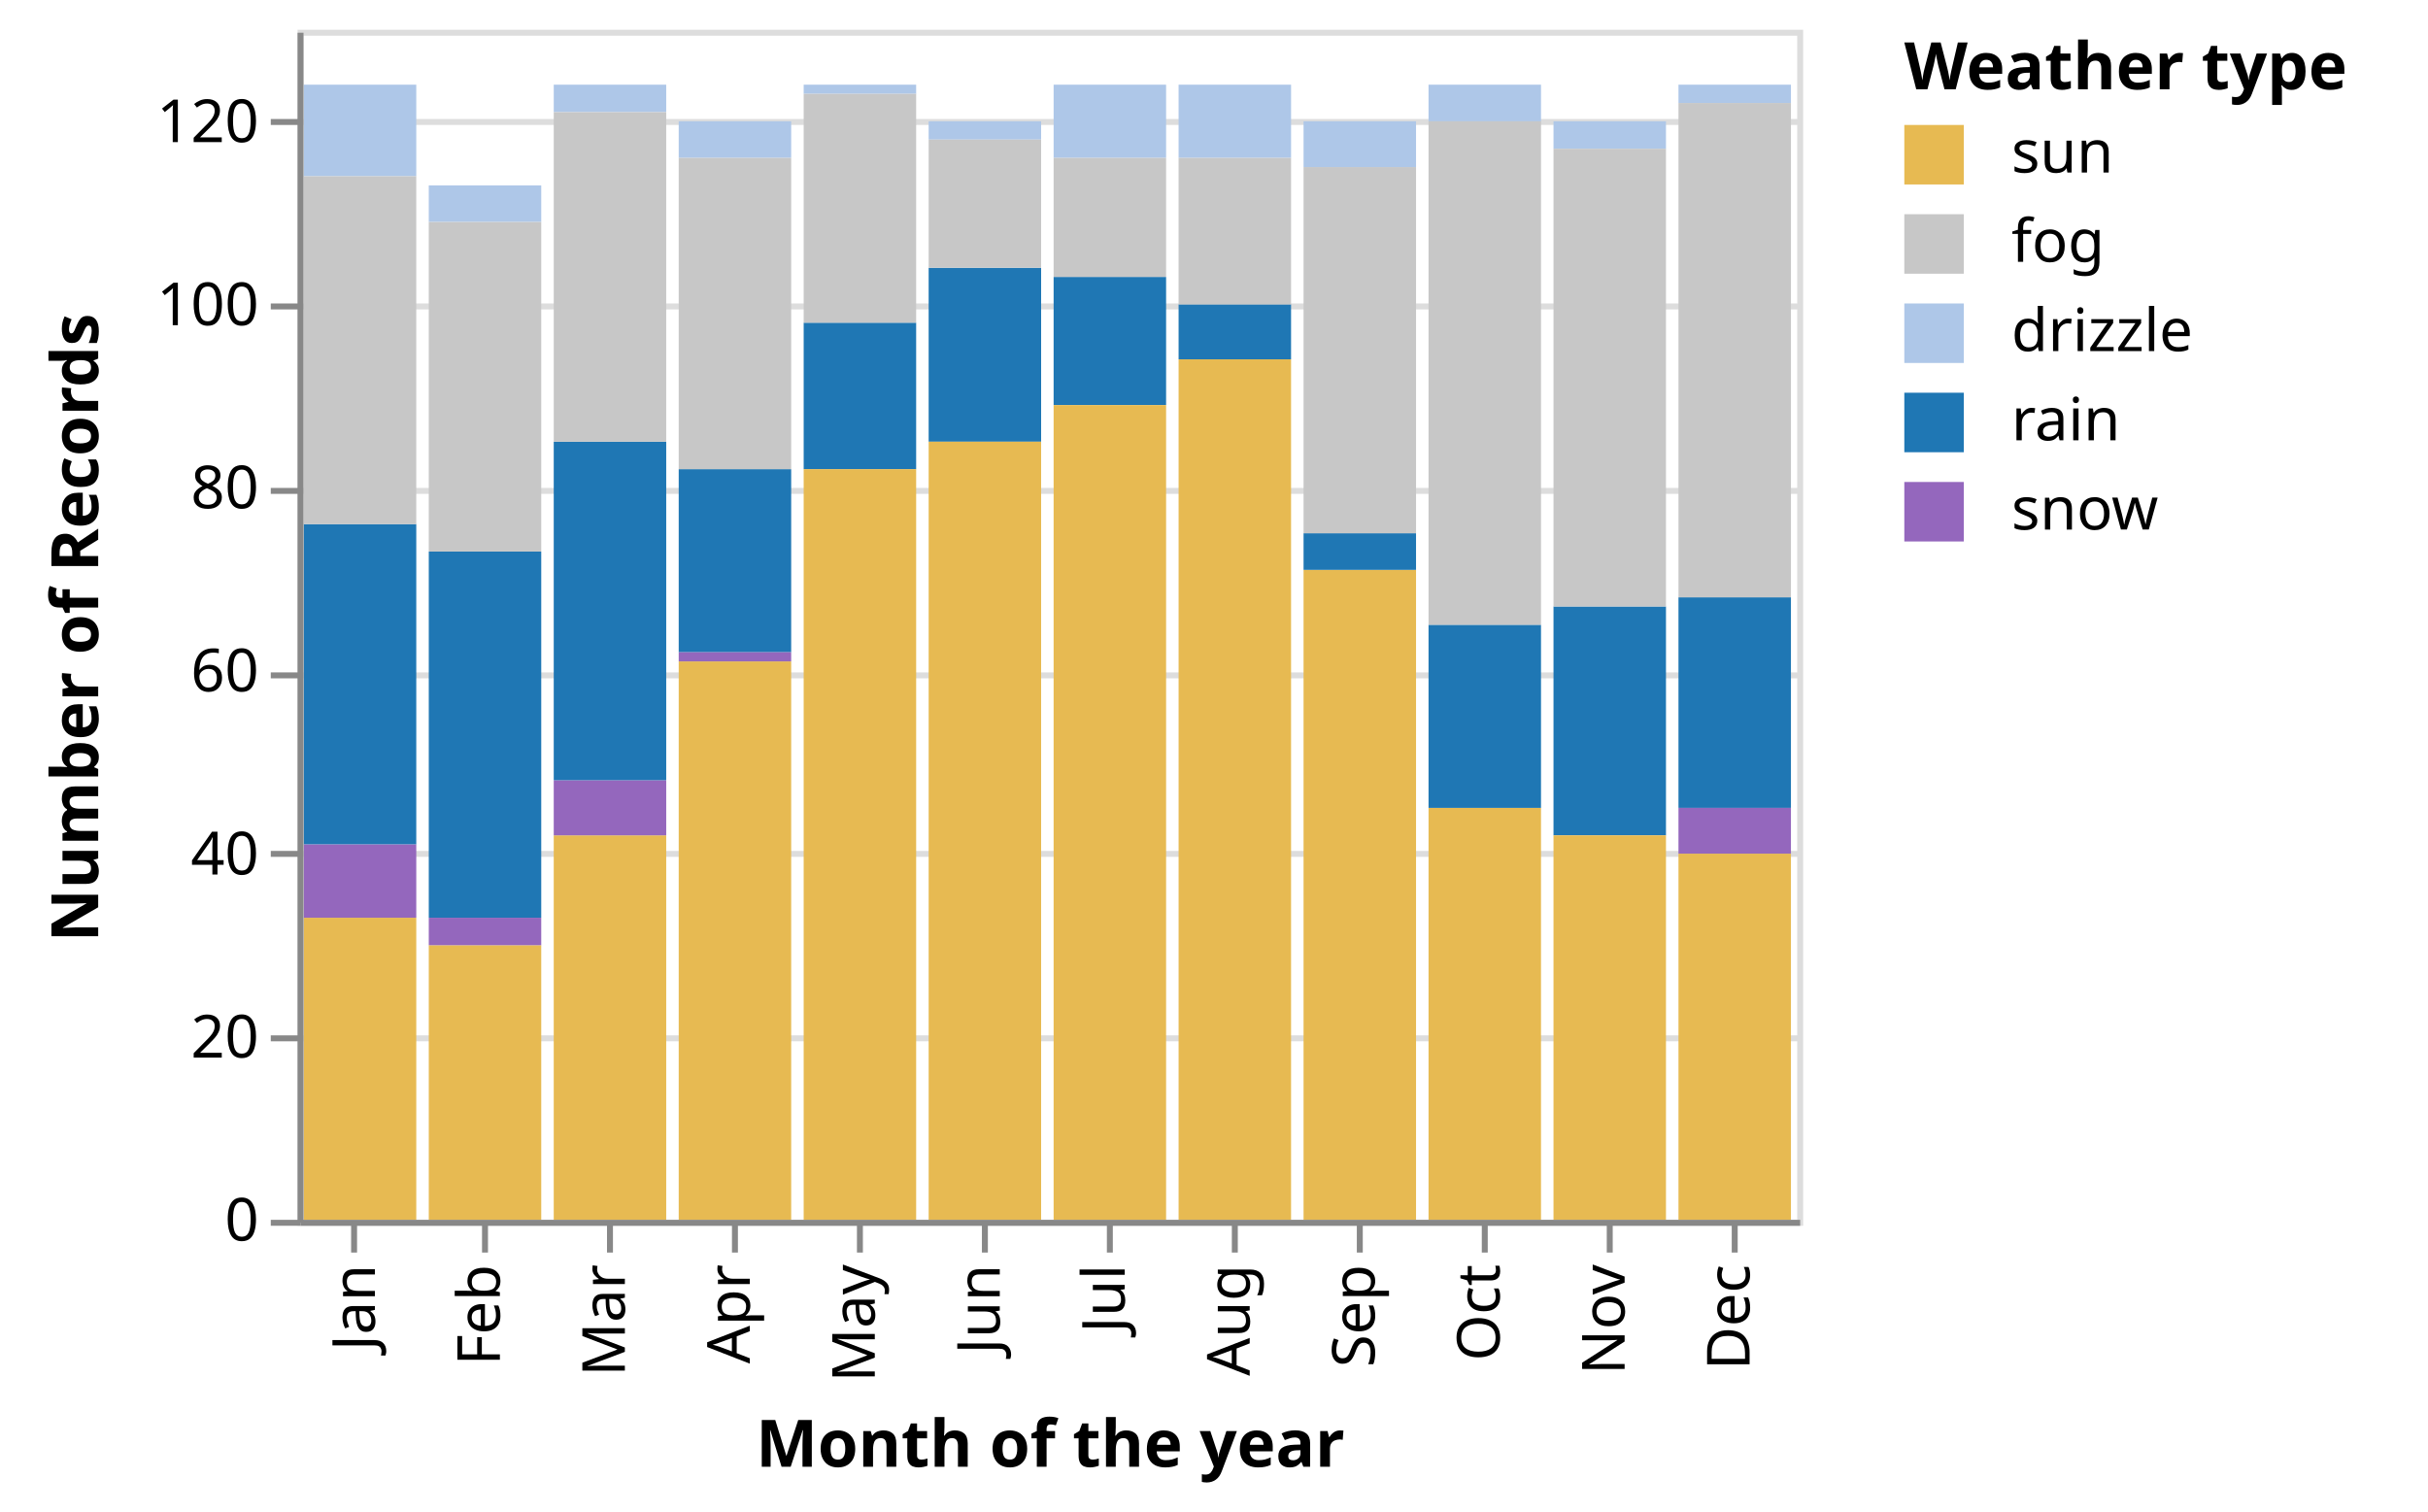
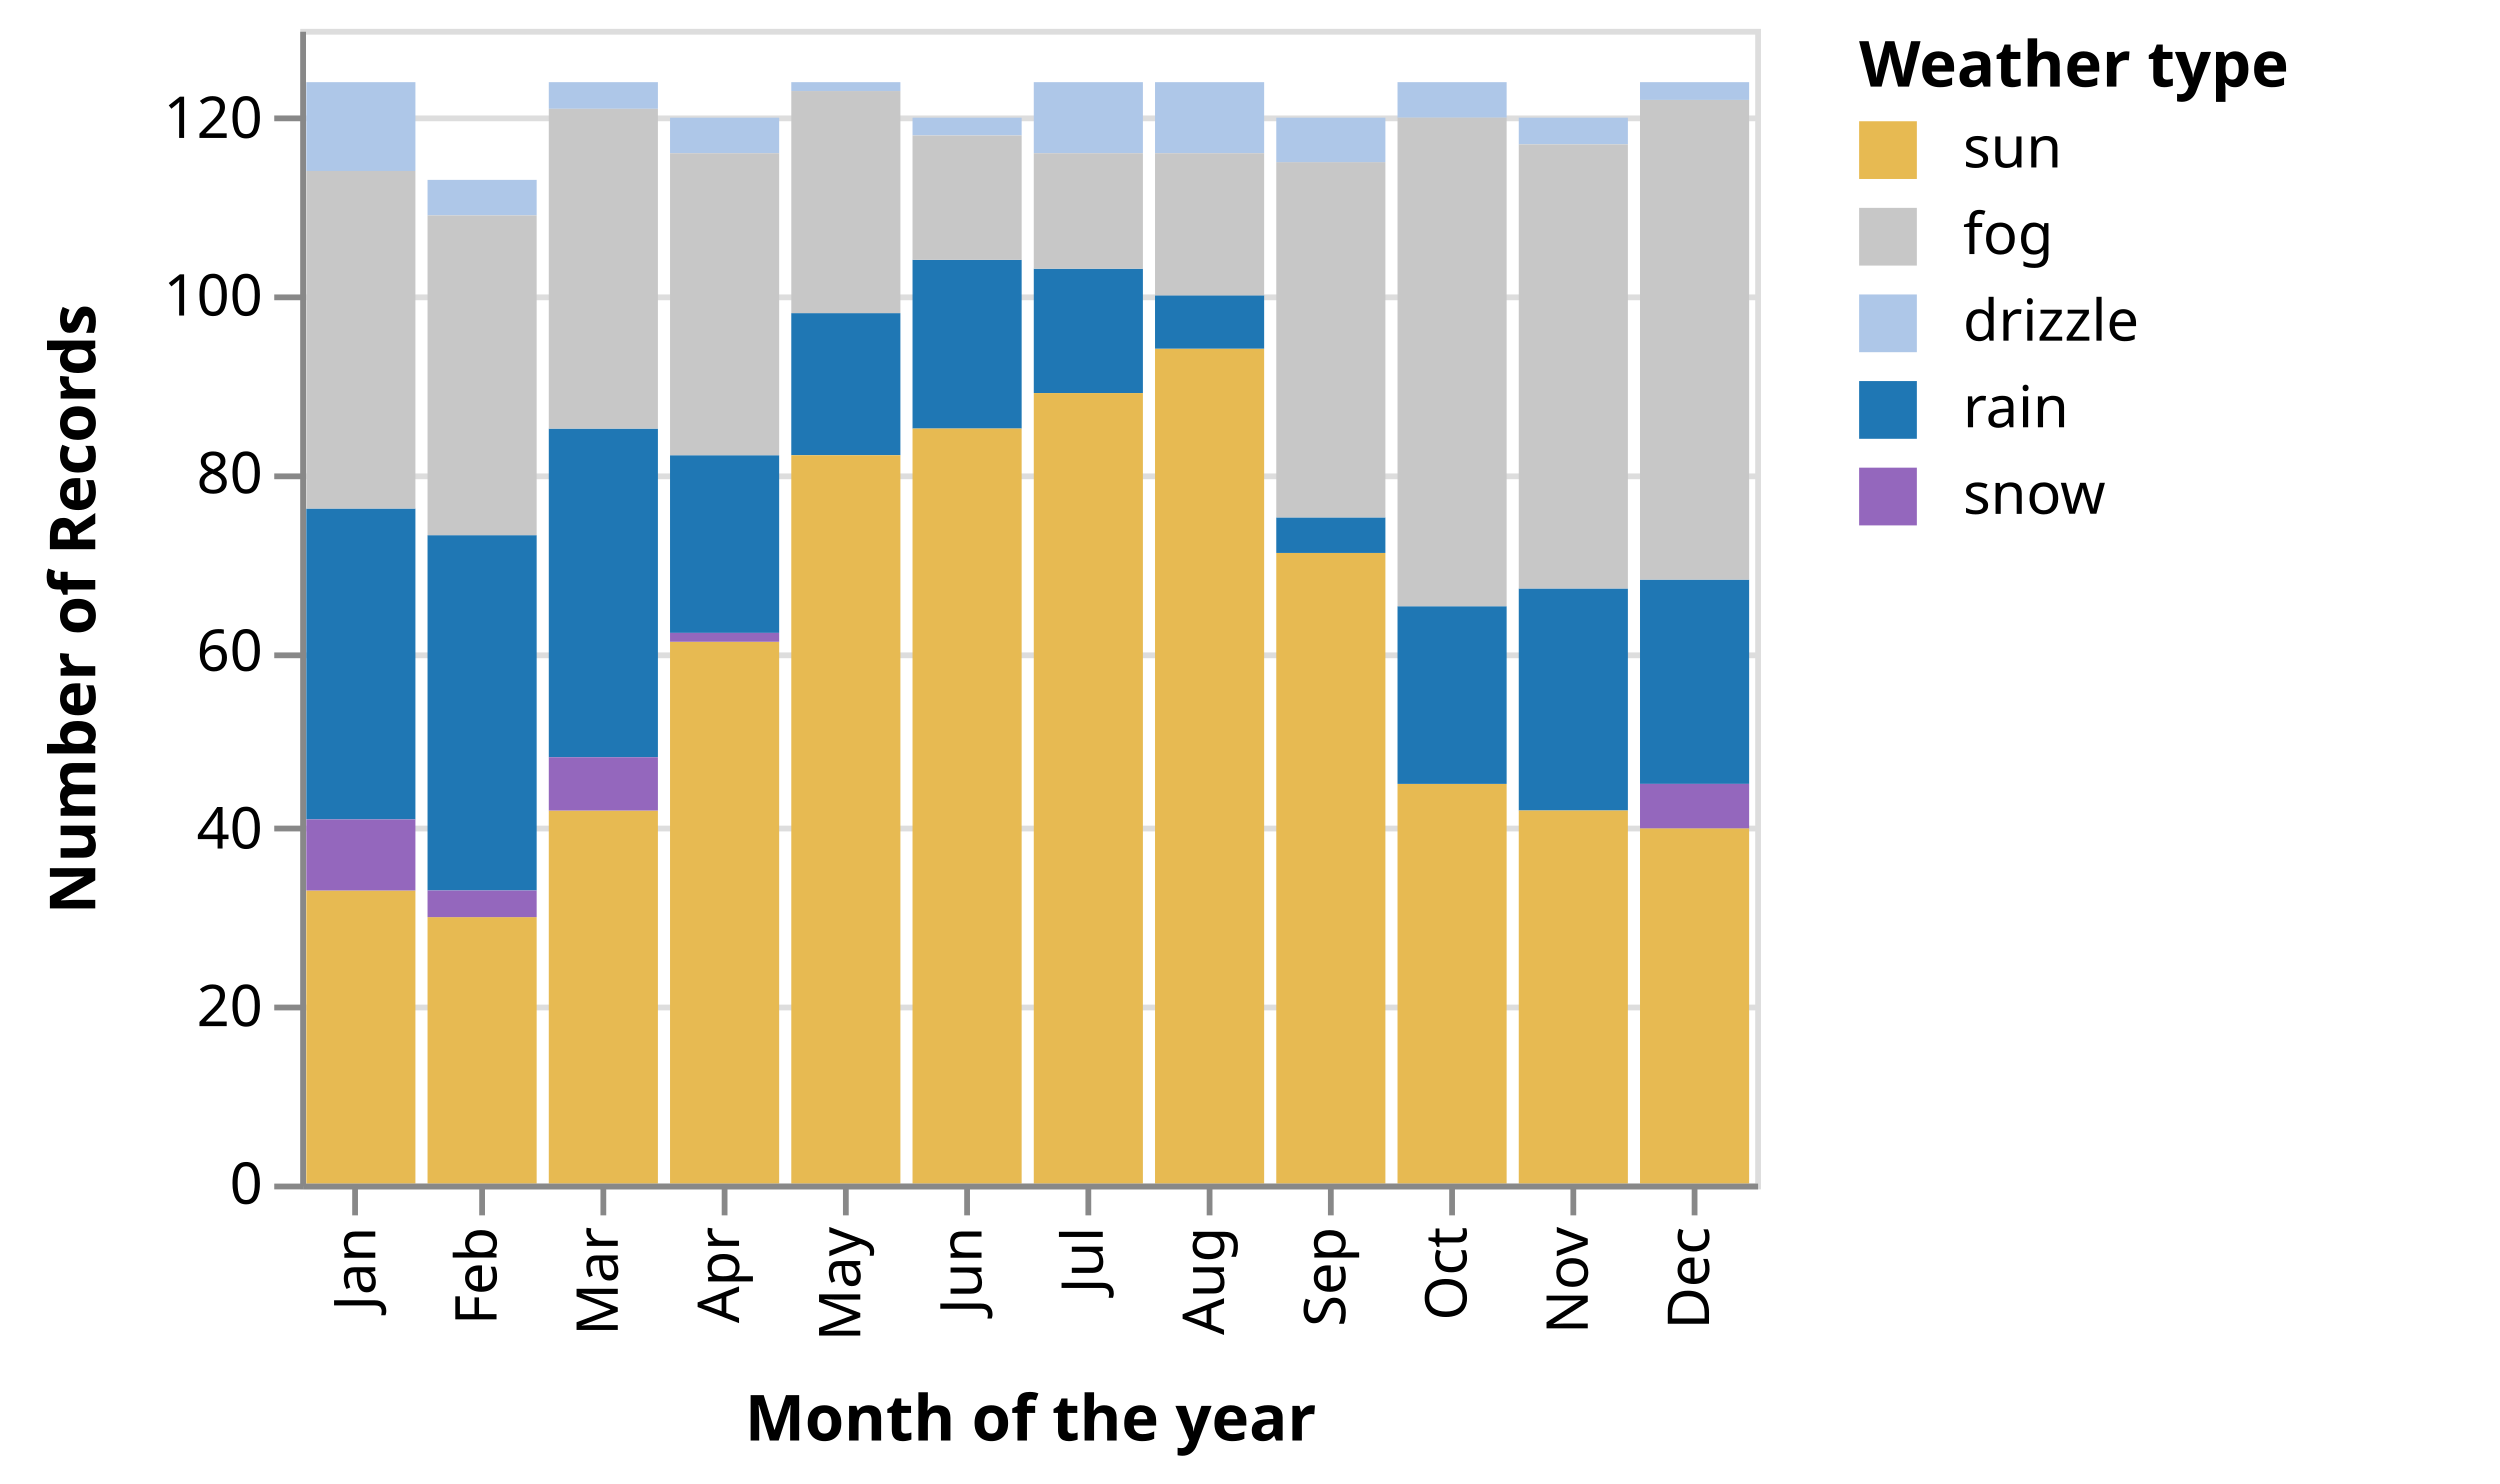
- <svg xmlns="http://www.w3.org/2000/svg" class="marks" width="408" height="254" viewBox="0 0 408 254" version="1.1">
-   <g transform="translate(50,5)">
+ <svg xmlns="http://www.w3.org/2000/svg" class="marks" width="433" height="257" viewBox="0 0 433 257" version="1.1">
+   <g transform="translate(52,5)">
    <g class="mark-group role-frame root">
      <g transform="translate(0,0)">
        <path class="background" d="M0.5,0.5h252v200h-252Z" style="fill: transparent; stroke: #ddd;" />
        <g>
          <g class="mark-group role-axis">
            <g transform="translate(0.5,0.5)">
              <path class="background" d="M0,0h0v0h0Z" style="pointer-events: none; fill: none;" />
              <g>
                <g class="mark-rule role-axis-grid" style="pointer-events: none;">
                  <line transform="translate(0,200)" x2="252" y2="0" style="fill: none; stroke: #ddd; stroke-width: 1; stroke-dasharray: ; opacity: 1;" />
                  <line transform="translate(0,169)" x2="252" y2="0" style="fill: none; stroke: #ddd; stroke-width: 1; stroke-dasharray: ; opacity: 1;" />
                  <line transform="translate(0,138)" x2="252" y2="0" style="fill: none; stroke: #ddd; stroke-width: 1; stroke-dasharray: ; opacity: 1;" />
                  <line transform="translate(0,108)" x2="252" y2="0" style="fill: none; stroke: #ddd; stroke-width: 1; stroke-dasharray: ; opacity: 1;" />
                  <line transform="translate(0,77)" x2="252" y2="0" style="fill: none; stroke: #ddd; stroke-width: 1; stroke-dasharray: ; opacity: 1;" />
                  <line transform="translate(0,46)" x2="252" y2="0" style="fill: none; stroke: #ddd; stroke-width: 1; stroke-dasharray: ; opacity: 1;" />
                  <line transform="translate(0,15)" x2="252" y2="0" style="fill: none; stroke: #ddd; stroke-width: 1; stroke-dasharray: ; opacity: 1;" />
                </g>
              </g>
            </g>
          </g>
          <g class="mark-rect role-mark marks">
            <path d="M1.05,9.231h18.9v15.385h-18.9Z" style="fill: #aec7e8;" />
            <path d="M1.05,83.077h18.9v53.846h-18.9Z" style="fill: #1f77b4;" />
            <path d="M1.05,149.231h18.9v50.769h-18.9Z" style="fill: #e7ba52;" />
            <path d="M1.05,136.923h18.9v12.308h-18.9Z" style="fill: #9467bd;" />
            <path d="M22.05,87.692h18.9v61.538h-18.9Z" style="fill: #1f77b4;" />
            <path d="M22.05,153.846h18.9v46.154h-18.9Z" style="fill: #e7ba52;" />
            <path d="M22.05,26.154h18.9v6.154h-18.9Z" style="fill: #aec7e8;" />
            <path d="M22.05,149.231h18.9v4.615h-18.9Z" style="fill: #9467bd;" />
            <path d="M43.05,135.385h18.9v64.615h-18.9Z" style="fill: #e7ba52;" />
            <path d="M43.05,69.231h18.9v56.923h-18.9Z" style="fill: #1f77b4;" />
            <path d="M43.05,126.154h18.9v9.231h-18.9Z" style="fill: #9467bd;" />
            <path d="M43.05,9.231h18.9v4.615h-18.9Z" style="fill: #aec7e8;" />
            <path d="M64.05,73.846h18.9v30.769h-18.9Z" style="fill: #1f77b4;" />
            <path d="M64.05,106.154h18.9v93.846h-18.9Z" style="fill: #e7ba52;" />
            <path d="M64.05,104.615h18.9v1.538h-18.9Z" style="fill: #9467bd;" />
            <path d="M64.05,15.385h18.9v6.154h-18.9Z" style="fill: #aec7e8;" />
            <path d="M85.05,49.231h18.9v24.615h-18.9Z" style="fill: #1f77b4;" />
            <path d="M85.05,73.846h18.9v126.154h-18.9Z" style="fill: #e7ba52;" />
            <path d="M85.05,9.231h18.9v1.538h-18.9Z" style="fill: #aec7e8;" />
            <path d="M106.05,40h18.9v29.231h-18.9Z" style="fill: #1f77b4;" />
            <path d="M106.05,69.231h18.9v130.769h-18.9Z" style="fill: #e7ba52;" />
            <path d="M106.05,15.385h18.9v3.077h-18.9Z" style="fill: #aec7e8;" />
            <path d="M127.05,41.538h18.9v21.538h-18.9Z" style="fill: #1f77b4;" />
            <path d="M127.05,63.077h18.9v136.923h-18.9Z" style="fill: #e7ba52;" />
            <path d="M127.05,9.231h18.9v12.308h-18.9Z" style="fill: #aec7e8;" />
            <path d="M127.05,21.538h18.9v20h-18.9Z" style="fill: #c7c7c7;" />
            <path d="M148.05,9.231h18.9v12.308h-18.9Z" style="fill: #aec7e8;" />
            <path d="M148.05,55.385h18.9v144.615h-18.9Z" style="fill: #e7ba52;" />
            <path d="M148.05,46.154h18.9v9.231h-18.9Z" style="fill: #1f77b4;" />
            <path d="M169.05,90.769h18.9v109.231h-18.9Z" style="fill: #e7ba52;" />
            <path d="M169.05,84.615h18.9v6.154h-18.9Z" style="fill: #1f77b4;" />
            <path d="M169.05,23.077h18.9v61.538h-18.9Z" style="fill: #c7c7c7;" />
            <path d="M169.05,15.385h18.9v7.692h-18.9Z" style="fill: #aec7e8;" />
            <path d="M190.05,130.769h18.9v69.231h-18.9Z" style="fill: #e7ba52;" />
            <path d="M190.05,9.231h18.9v6.154h-18.9Z" style="fill: #aec7e8;" />
            <path d="M190.05,100h18.9v30.769h-18.9Z" style="fill: #1f77b4;" />
            <path d="M211.05,96.923h18.9v38.462h-18.9Z" style="fill: #1f77b4;" />
            <path d="M211.05,135.385h18.9v64.615h-18.9Z" style="fill: #e7ba52;" />
            <path d="M211.05,15.385h18.9v4.615h-18.9Z" style="fill: #aec7e8;" />
            <path d="M211.05,20h18.9v76.923h-18.9Z" style="fill: #c7c7c7;" />
            <path d="M232.05,95.385h18.9v35.385h-18.9Z" style="fill: #1f77b4;" />
            <path d="M232.05,138.462h18.9v61.538h-18.9Z" style="fill: #e7ba52;" />
            <path d="M232.05,130.769h18.9v7.692h-18.9Z" style="fill: #9467bd;" />
            <path d="M232.05,9.231h18.9v3.077h-18.9Z" style="fill: #aec7e8;" />
            <path d="M43.05,13.846h18.9v55.385h-18.9Z" style="fill: #c7c7c7;" />
            <path d="M64.05,21.538h18.9v52.308h-18.9Z" style="fill: #c7c7c7;" />
            <path d="M85.05,10.769h18.9v38.462h-18.9Z" style="fill: #c7c7c7;" />
            <path d="M106.05,18.462h18.9v21.538h-18.9Z" style="fill: #c7c7c7;" />
            <path d="M148.05,21.538h18.9v24.615h-18.9Z" style="fill: #c7c7c7;" />
            <path d="M190.05,15.385h18.9v84.615h-18.9Z" style="fill: #c7c7c7;" />
            <path d="M232.05,12.308h18.9v83.077h-18.9Z" style="fill: #c7c7c7;" />
            <path d="M1.05,24.615h18.9v58.462h-18.9Z" style="fill: #c7c7c7;" />
            <path d="M22.05,32.308h18.9v55.385h-18.9Z" style="fill: #c7c7c7;" />
          </g>
          <g class="mark-group role-legend">
            <g transform="translate(270,0)">
-               <path class="background" d="M0,0h83v86h-83Z" style="pointer-events: none; fill: none;" />
+               <path class="background" d="M0,0h106v86h-106Z" style="pointer-events: none; fill: none;" />
              <g>
                <g class="mark-group role-legend-entry">
                  <g transform="translate(0,16)">
                    <path class="background" d="M0,0h0v0h0Z" style="pointer-events: none; fill: none;" />
                    <g>
                      <g class="mark-symbol role-legend-symbol" style="pointer-events: none;">
                        <path transform="translate(5,5)" d="M-5,-5h10v10h-10Z" style="fill: #e7ba52; stroke-width: 1.5; opacity: 1;" />
                        <path transform="translate(5,20)" d="M-5,-5h10v10h-10Z" style="fill: #c7c7c7; stroke-width: 1.5; opacity: 1;" />
                        <path transform="translate(5,35)" d="M-5,-5h10v10h-10Z" style="fill: #aec7e8; stroke-width: 1.5; opacity: 1;" />
                        <path transform="translate(5,50)" d="M-5,-5h10v10h-10Z" style="fill: #1f77b4; stroke-width: 1.5; opacity: 1;" />
                        <path transform="translate(5,65)" d="M-5,-5h10v10h-10Z" style="fill: #9467bd; stroke-width: 1.5; opacity: 1;" />
                      </g>
                      <g class="mark-text role-legend-label" style="pointer-events: none;">
                        <text text-anchor="start" transform="translate(18,8)" style="font: 10px sans-serif; fill: #000; opacity: 1;">sun</text>
                        <text text-anchor="start" transform="translate(18,23)" style="font: 10px sans-serif; fill: #000; opacity: 1;">fog</text>
                        <text text-anchor="start" transform="translate(18,38)" style="font: 10px sans-serif; fill: #000; opacity: 1;">drizzle</text>
                        <text text-anchor="start" transform="translate(18,53)" style="font: 10px sans-serif; fill: #000; opacity: 1;">rain</text>
                        <text text-anchor="start" transform="translate(18,68)" style="font: 10px sans-serif; fill: #000; opacity: 1;">snow</text>
                      </g>
                    </g>
                  </g>
                </g>
                <g class="mark-text role-legend-title" style="pointer-events: none;">
                  <text text-anchor="start" transform="translate(0,10)" style="font: bold 11px sans-serif; fill: #000; opacity: 1;">Weather type</text>
                </g>
              </g>
            </g>
          </g>
          <g class="mark-group role-axis">
            <g transform="translate(0.5,200.5)">
              <path class="background" d="M0,0h0v0h0Z" style="pointer-events: none; fill: none;" />
              <g>
                <g class="mark-rule role-axis-tick" style="pointer-events: none;">
                  <line transform="translate(9,0)" x2="0" y2="5" style="fill: none; stroke: #888; stroke-width: 1; opacity: 1;" />
                  <line transform="translate(31,0)" x2="0" y2="5" style="fill: none; stroke: #888; stroke-width: 1; opacity: 1;" />
                  <line transform="translate(52,0)" x2="0" y2="5" style="fill: none; stroke: #888; stroke-width: 1; opacity: 1;" />
                  <line transform="translate(73,0)" x2="0" y2="5" style="fill: none; stroke: #888; stroke-width: 1; opacity: 1;" />
                  <line transform="translate(94,0)" x2="0" y2="5" style="fill: none; stroke: #888; stroke-width: 1; opacity: 1;" />
                  <line transform="translate(115,0)" x2="0" y2="5" style="fill: none; stroke: #888; stroke-width: 1; opacity: 1;" />
                  <line transform="translate(136,0)" x2="0" y2="5" style="fill: none; stroke: #888; stroke-width: 1; opacity: 1;" />
                  <line transform="translate(157,0)" x2="0" y2="5" style="fill: none; stroke: #888; stroke-width: 1; opacity: 1;" />
                  <line transform="translate(178,0)" x2="0" y2="5" style="fill: none; stroke: #888; stroke-width: 1; opacity: 1;" />
                  <line transform="translate(199,0)" x2="0" y2="5" style="fill: none; stroke: #888; stroke-width: 1; opacity: 1;" />
                  <line transform="translate(220,0)" x2="0" y2="5" style="fill: none; stroke: #888; stroke-width: 1; opacity: 1;" />
                  <line transform="translate(241,0)" x2="0" y2="5" style="fill: none; stroke: #888; stroke-width: 1; opacity: 1;" />
                </g>
                <g class="mark-text role-axis-label" style="pointer-events: none;">
                  <text text-anchor="end" transform="translate(9.5,7) rotate(270) translate(0,3)" style="font: 10px sans-serif; fill: #000; opacity: 1;">Jan</text>
                  <text text-anchor="end" transform="translate(30.5,7) rotate(270) translate(0,3)" style="font: 10px sans-serif; fill: #000; opacity: 1;">Feb</text>
                  <text text-anchor="end" transform="translate(51.5,7) rotate(270) translate(0,3)" style="font: 10px sans-serif; fill: #000; opacity: 1;">Mar</text>
                  <text text-anchor="end" transform="translate(72.5,7) rotate(270) translate(0,3)" style="font: 10px sans-serif; fill: #000; opacity: 1;">Apr</text>
                  <text text-anchor="end" transform="translate(93.5,7) rotate(270) translate(0,3)" style="font: 10px sans-serif; fill: #000; opacity: 1;">May</text>
                  <text text-anchor="end" transform="translate(114.5,7) rotate(270) translate(0,3)" style="font: 10px sans-serif; fill: #000; opacity: 1;">Jun</text>
                  <text text-anchor="end" transform="translate(135.5,7) rotate(270) translate(0,3)" style="font: 10px sans-serif; fill: #000; opacity: 1;">Jul</text>
                  <text text-anchor="end" transform="translate(156.5,7) rotate(270) translate(0,3)" style="font: 10px sans-serif; fill: #000; opacity: 1;">Aug</text>
                  <text text-anchor="end" transform="translate(177.5,7) rotate(270) translate(0,3)" style="font: 10px sans-serif; fill: #000; opacity: 1;">Sep</text>
                  <text text-anchor="end" transform="translate(198.5,7) rotate(270) translate(0,3)" style="font: 10px sans-serif; fill: #000; opacity: 1;">Oct</text>
                  <text text-anchor="end" transform="translate(219.5,7) rotate(270) translate(0,3)" style="font: 10px sans-serif; fill: #000; opacity: 1;">Nov</text>
                  <text text-anchor="end" transform="translate(240.5,7) rotate(270) translate(0,3)" style="font: 10px sans-serif; fill: #000; opacity: 1;">Dec</text>
                </g>
                <g class="mark-rule role-axis-domain" style="pointer-events: none;">
                  <line transform="translate(0,0)" x2="252" y2="0" style="fill: none; stroke: #888; stroke-width: 1; opacity: 1;" />
                </g>
                <g class="mark-text role-axis-title" style="pointer-events: none;">
-                   <text text-anchor="middle" transform="translate(126,41)" style="font: bold 11px sans-serif; fill: #000; opacity: 1;">Month of the year</text>
+                   <text text-anchor="middle" transform="translate(126,44)" style="font: bold 11px sans-serif; fill: #000; opacity: 1;">Month of the year</text>
                </g>
              </g>
            </g>
          </g>
          <g class="mark-group role-axis">
            <g transform="translate(0.5,0.5)">
              <path class="background" d="M0,0h0v0h0Z" style="pointer-events: none; fill: none;" />
              <g>
                <g class="mark-rule role-axis-tick" style="pointer-events: none;">
                  <line transform="translate(0,200)" x2="-5" y2="0" style="fill: none; stroke: #888; stroke-width: 1; opacity: 1;" />
                  <line transform="translate(0,169)" x2="-5" y2="0" style="fill: none; stroke: #888; stroke-width: 1; opacity: 1;" />
                  <line transform="translate(0,138)" x2="-5" y2="0" style="fill: none; stroke: #888; stroke-width: 1; opacity: 1;" />
                  <line transform="translate(0,108)" x2="-5" y2="0" style="fill: none; stroke: #888; stroke-width: 1; opacity: 1;" />
                  <line transform="translate(0,77)" x2="-5" y2="0" style="fill: none; stroke: #888; stroke-width: 1; opacity: 1;" />
                  <line transform="translate(0,46)" x2="-5" y2="0" style="fill: none; stroke: #888; stroke-width: 1; opacity: 1;" />
                  <line transform="translate(0,15)" x2="-5" y2="0" style="fill: none; stroke: #888; stroke-width: 1; opacity: 1;" />
                </g>
                <g class="mark-text role-axis-label" style="pointer-events: none;">
                  <text text-anchor="end" transform="translate(-7,203)" style="font: 10px sans-serif; fill: #000; opacity: 1;">0</text>
                  <text text-anchor="end" transform="translate(-7,172.2308)" style="font: 10px sans-serif; fill: #000; opacity: 1;">20</text>
                  <text text-anchor="end" transform="translate(-7,141.4615)" style="font: 10px sans-serif; fill: #000; opacity: 1;">40</text>
                  <text text-anchor="end" transform="translate(-7,110.6923)" style="font: 10px sans-serif; fill: #000; opacity: 1;">60</text>
                  <text text-anchor="end" transform="translate(-7,79.92308)" style="font: 10px sans-serif; fill: #000; opacity: 1;">80</text>
                  <text text-anchor="end" transform="translate(-7,49.15385)" style="font: 10px sans-serif; fill: #000; opacity: 1;">100</text>
                  <text text-anchor="end" transform="translate(-7,18.38462)" style="font: 10px sans-serif; fill: #000; opacity: 1;">120</text>
                </g>
                <g class="mark-rule role-axis-domain" style="pointer-events: none;">
                  <line transform="translate(0,200)" x2="0" y2="-200" style="fill: none; stroke: #888; stroke-width: 1; opacity: 1;" />
                </g>
                <g class="mark-text role-axis-title" style="pointer-events: none;">
-                   <text text-anchor="middle" transform="translate(-32,100) rotate(-90) translate(0,-2)" style="font: bold 11px sans-serif; fill: #000; opacity: 1;">Number of Records</text>
+                   <text text-anchor="middle" transform="translate(-34,100) rotate(-90) translate(0,-2)" style="font: bold 11px sans-serif; fill: #000; opacity: 1;">Number of Records</text>
                </g>
              </g>
            </g>
          </g>
        </g>
      </g>
    </g>
  </g>
</svg>
